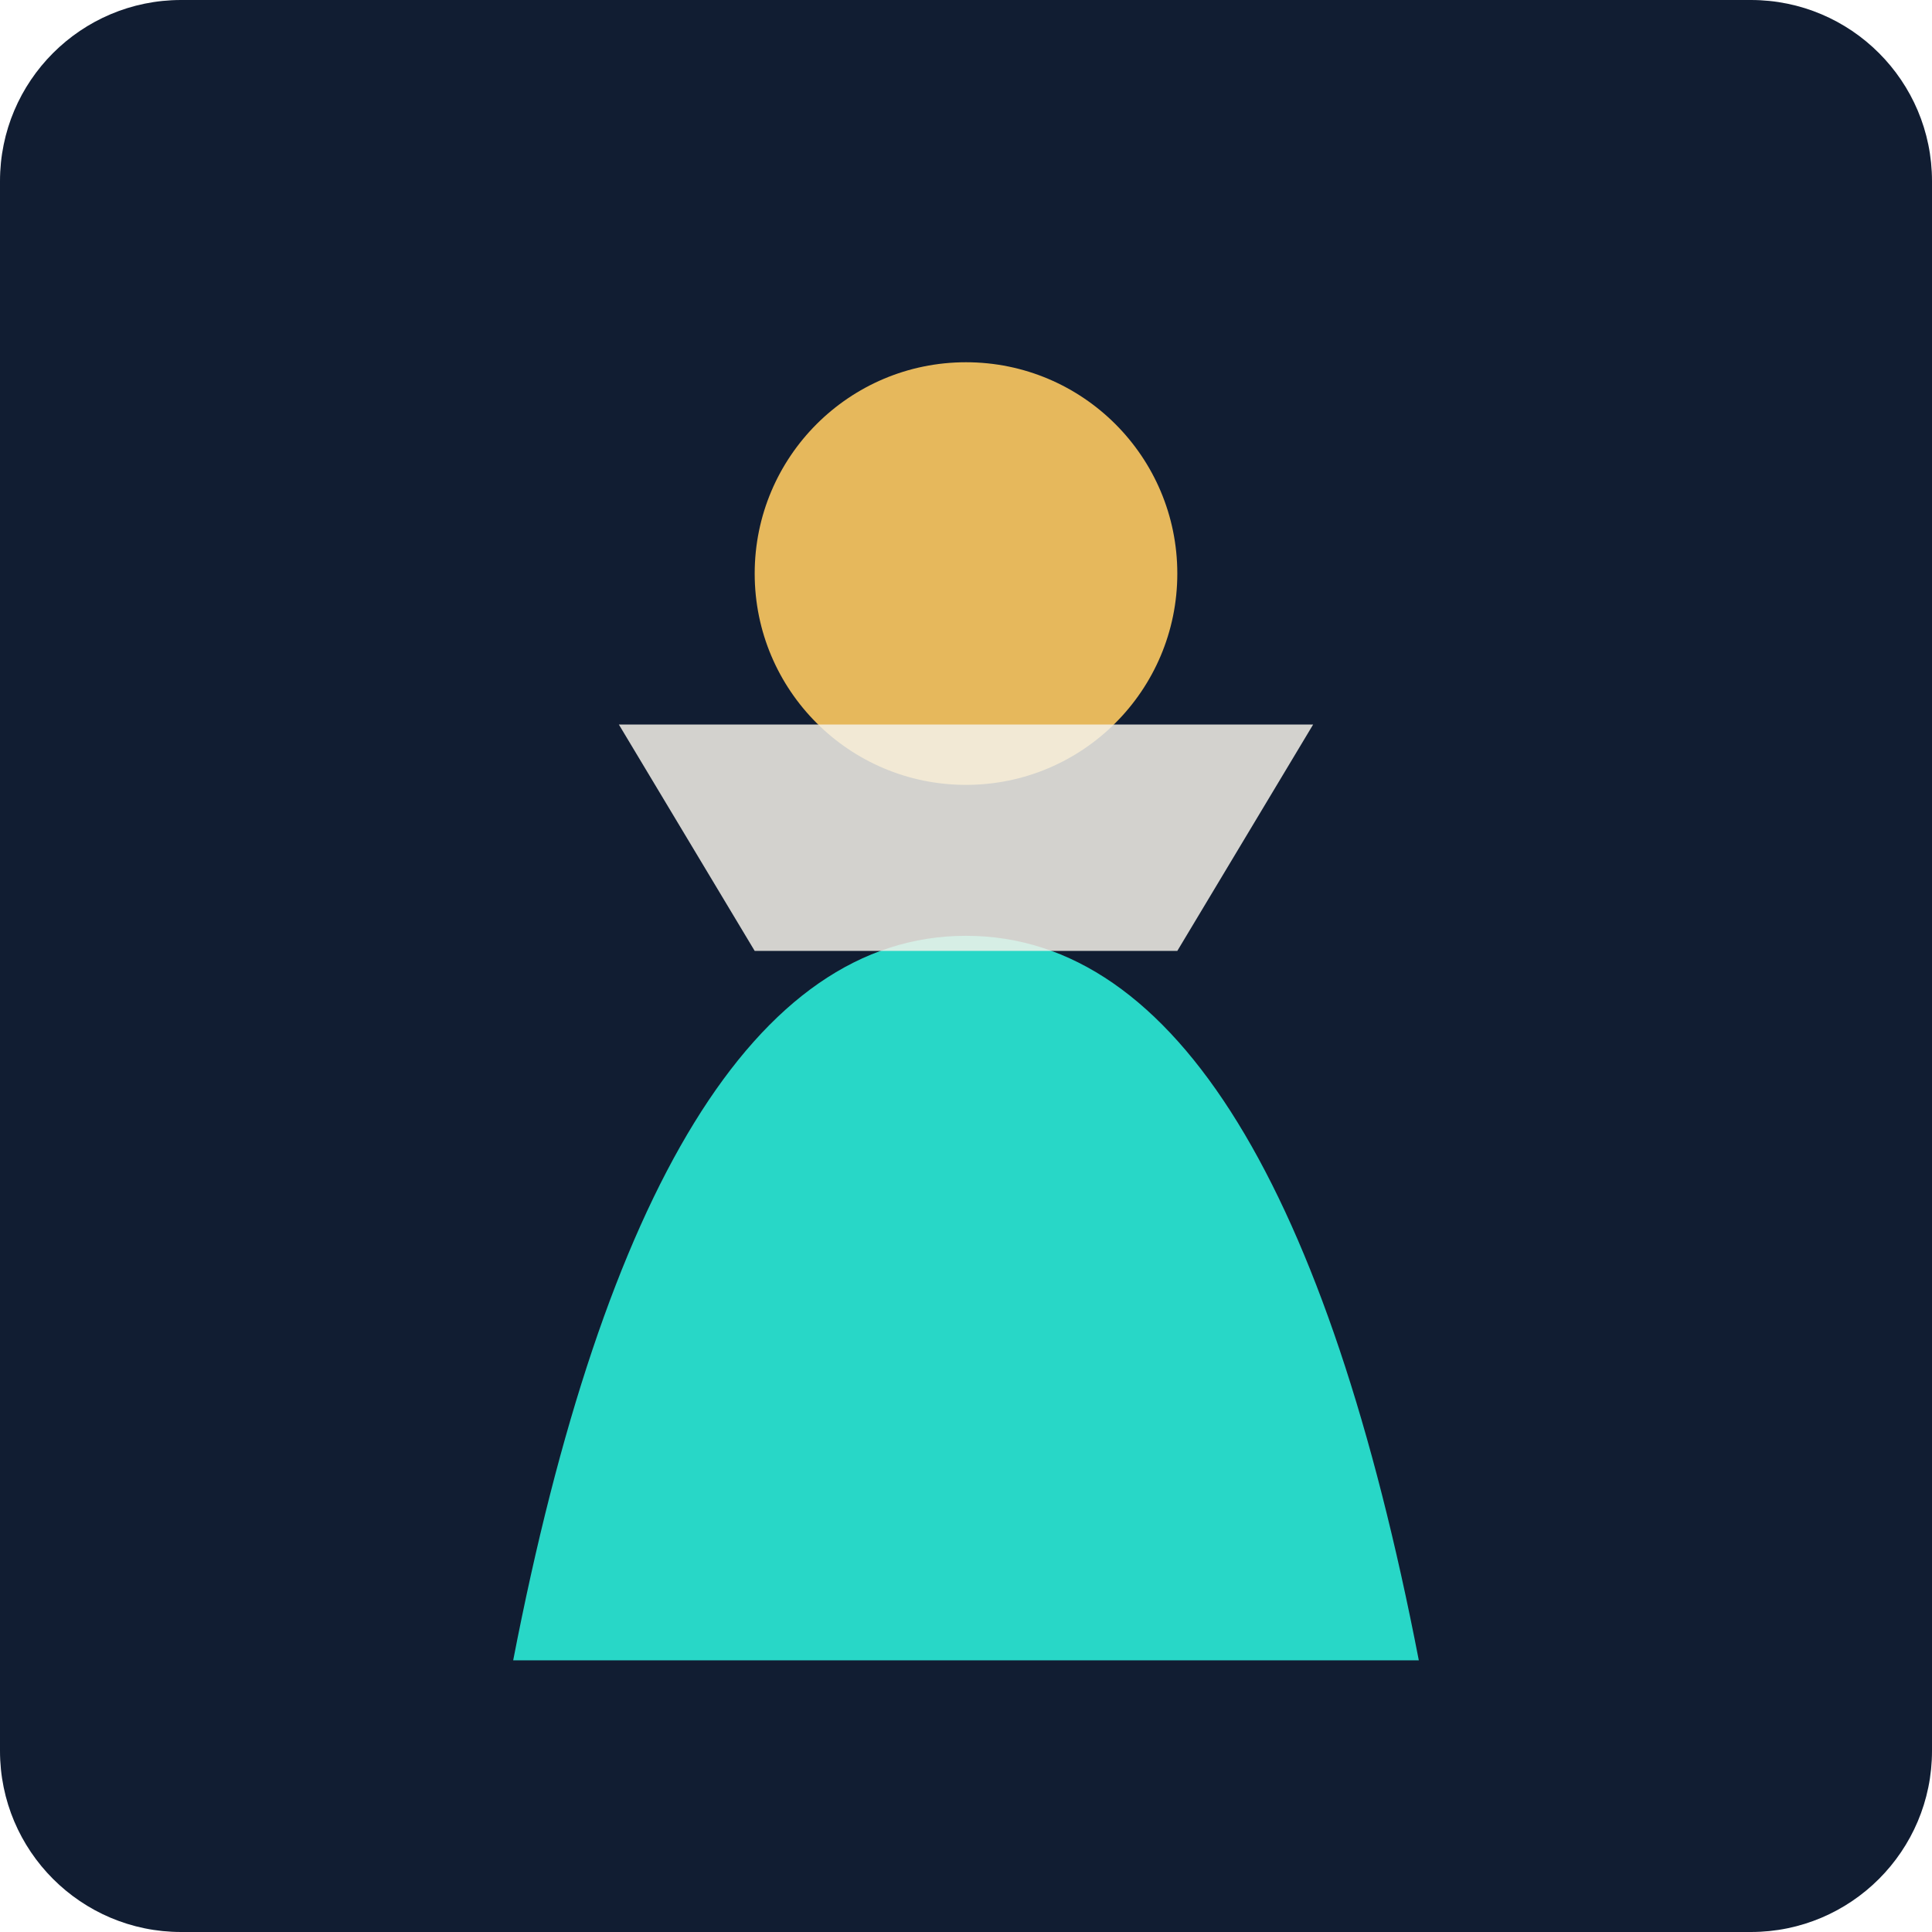
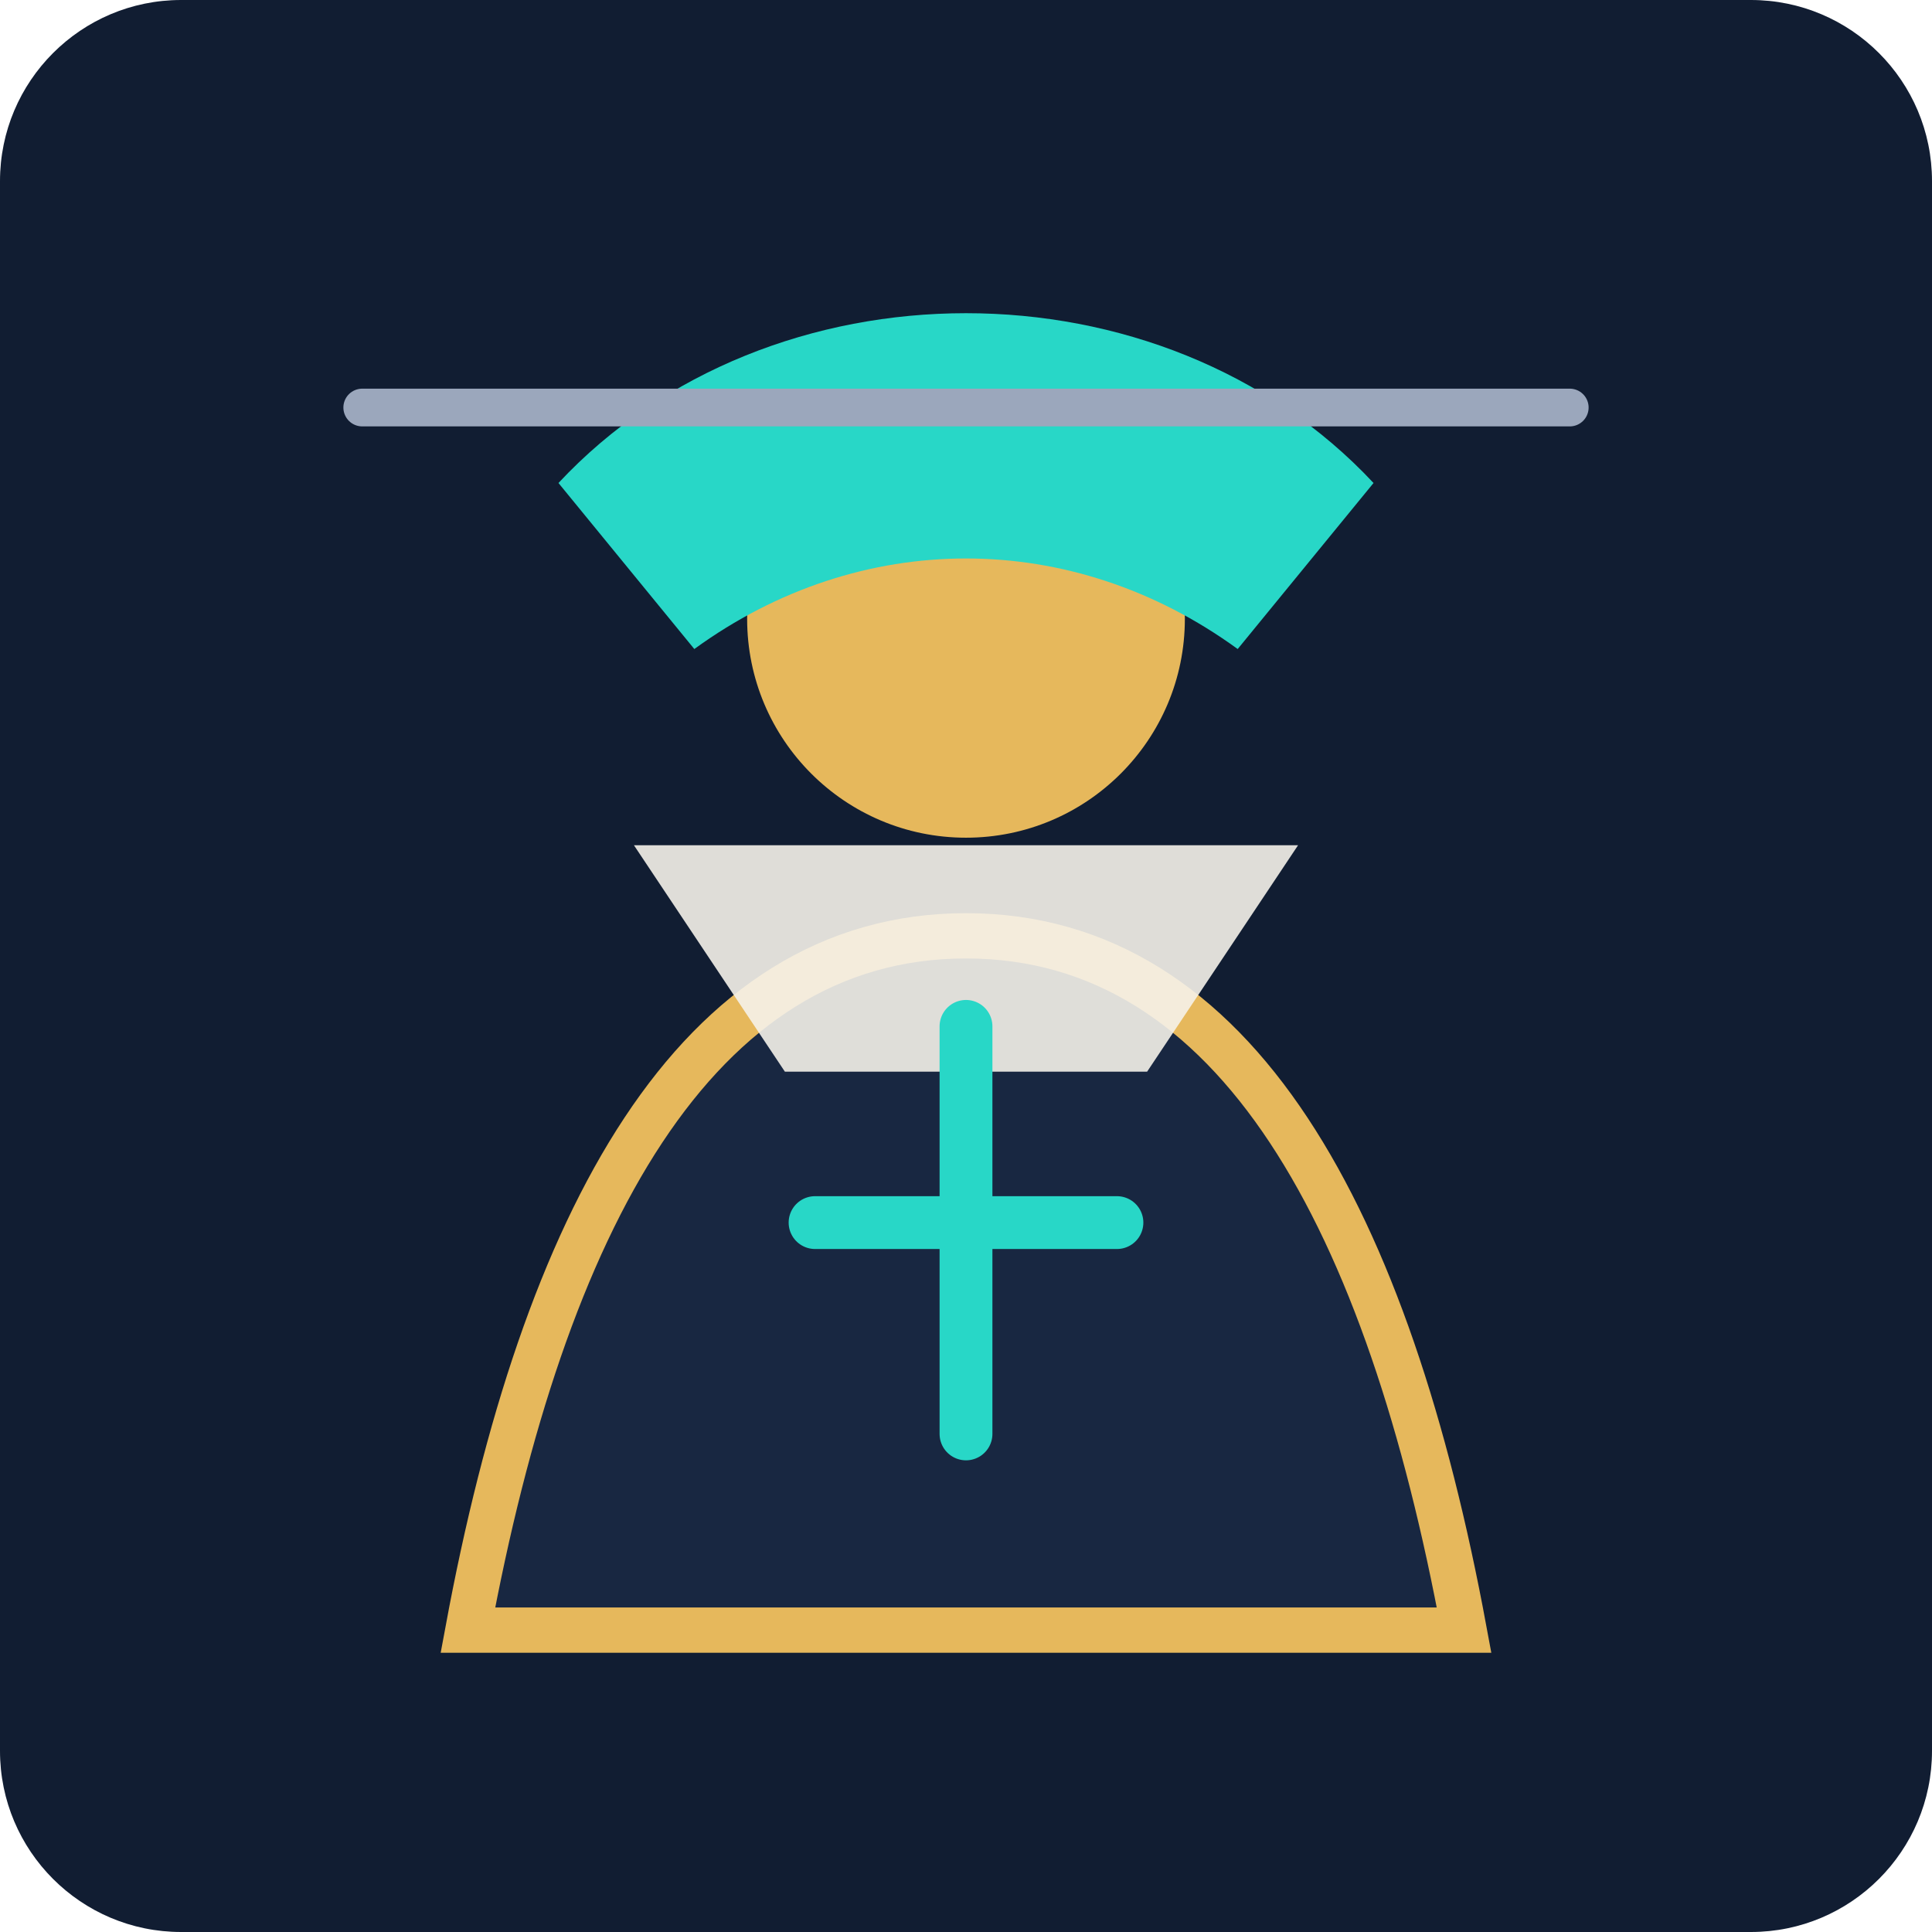
<svg xmlns="http://www.w3.org/2000/svg" width="256" height="256" viewBox="0 0 256 256">
  <rect width="256" height="256" rx="24" fill="#111D32" />
-   <circle cx="128" cy="76" r="28" fill="#E6B85C" />
-   <path d="M68 220c12-62 32-96 60-96s48 34 60 96z" fill="#28D7C7" />
-   <path d="M82 96h92l-18 30H100z" fill="#F5F2EA" opacity=".85" />
+   <path d="M62 216c10-54 30-92 66-92s56 38 66 92z" fill="#182741" stroke="#E6B85C" stroke-width="6" />
+   <circle cx="128" cy="82" r="29" fill="#E6B85C" />
+   <path d="M84 112h88l-20 30h-48z" fill="#F5F2EA" opacity=".9" />
+   <path d="M74 64c28-30 80-30 108 0l-18 22c-22-16-50-16-72 0z" fill="#28D7C7" />
+   <path d="M48 54h160" stroke="#9BA7BC" stroke-width="5" stroke-linecap="round" />
+   <path d="M128 136v54M108 162h40" stroke="#28D7C7" stroke-width="7" stroke-linecap="round" />
</svg>
